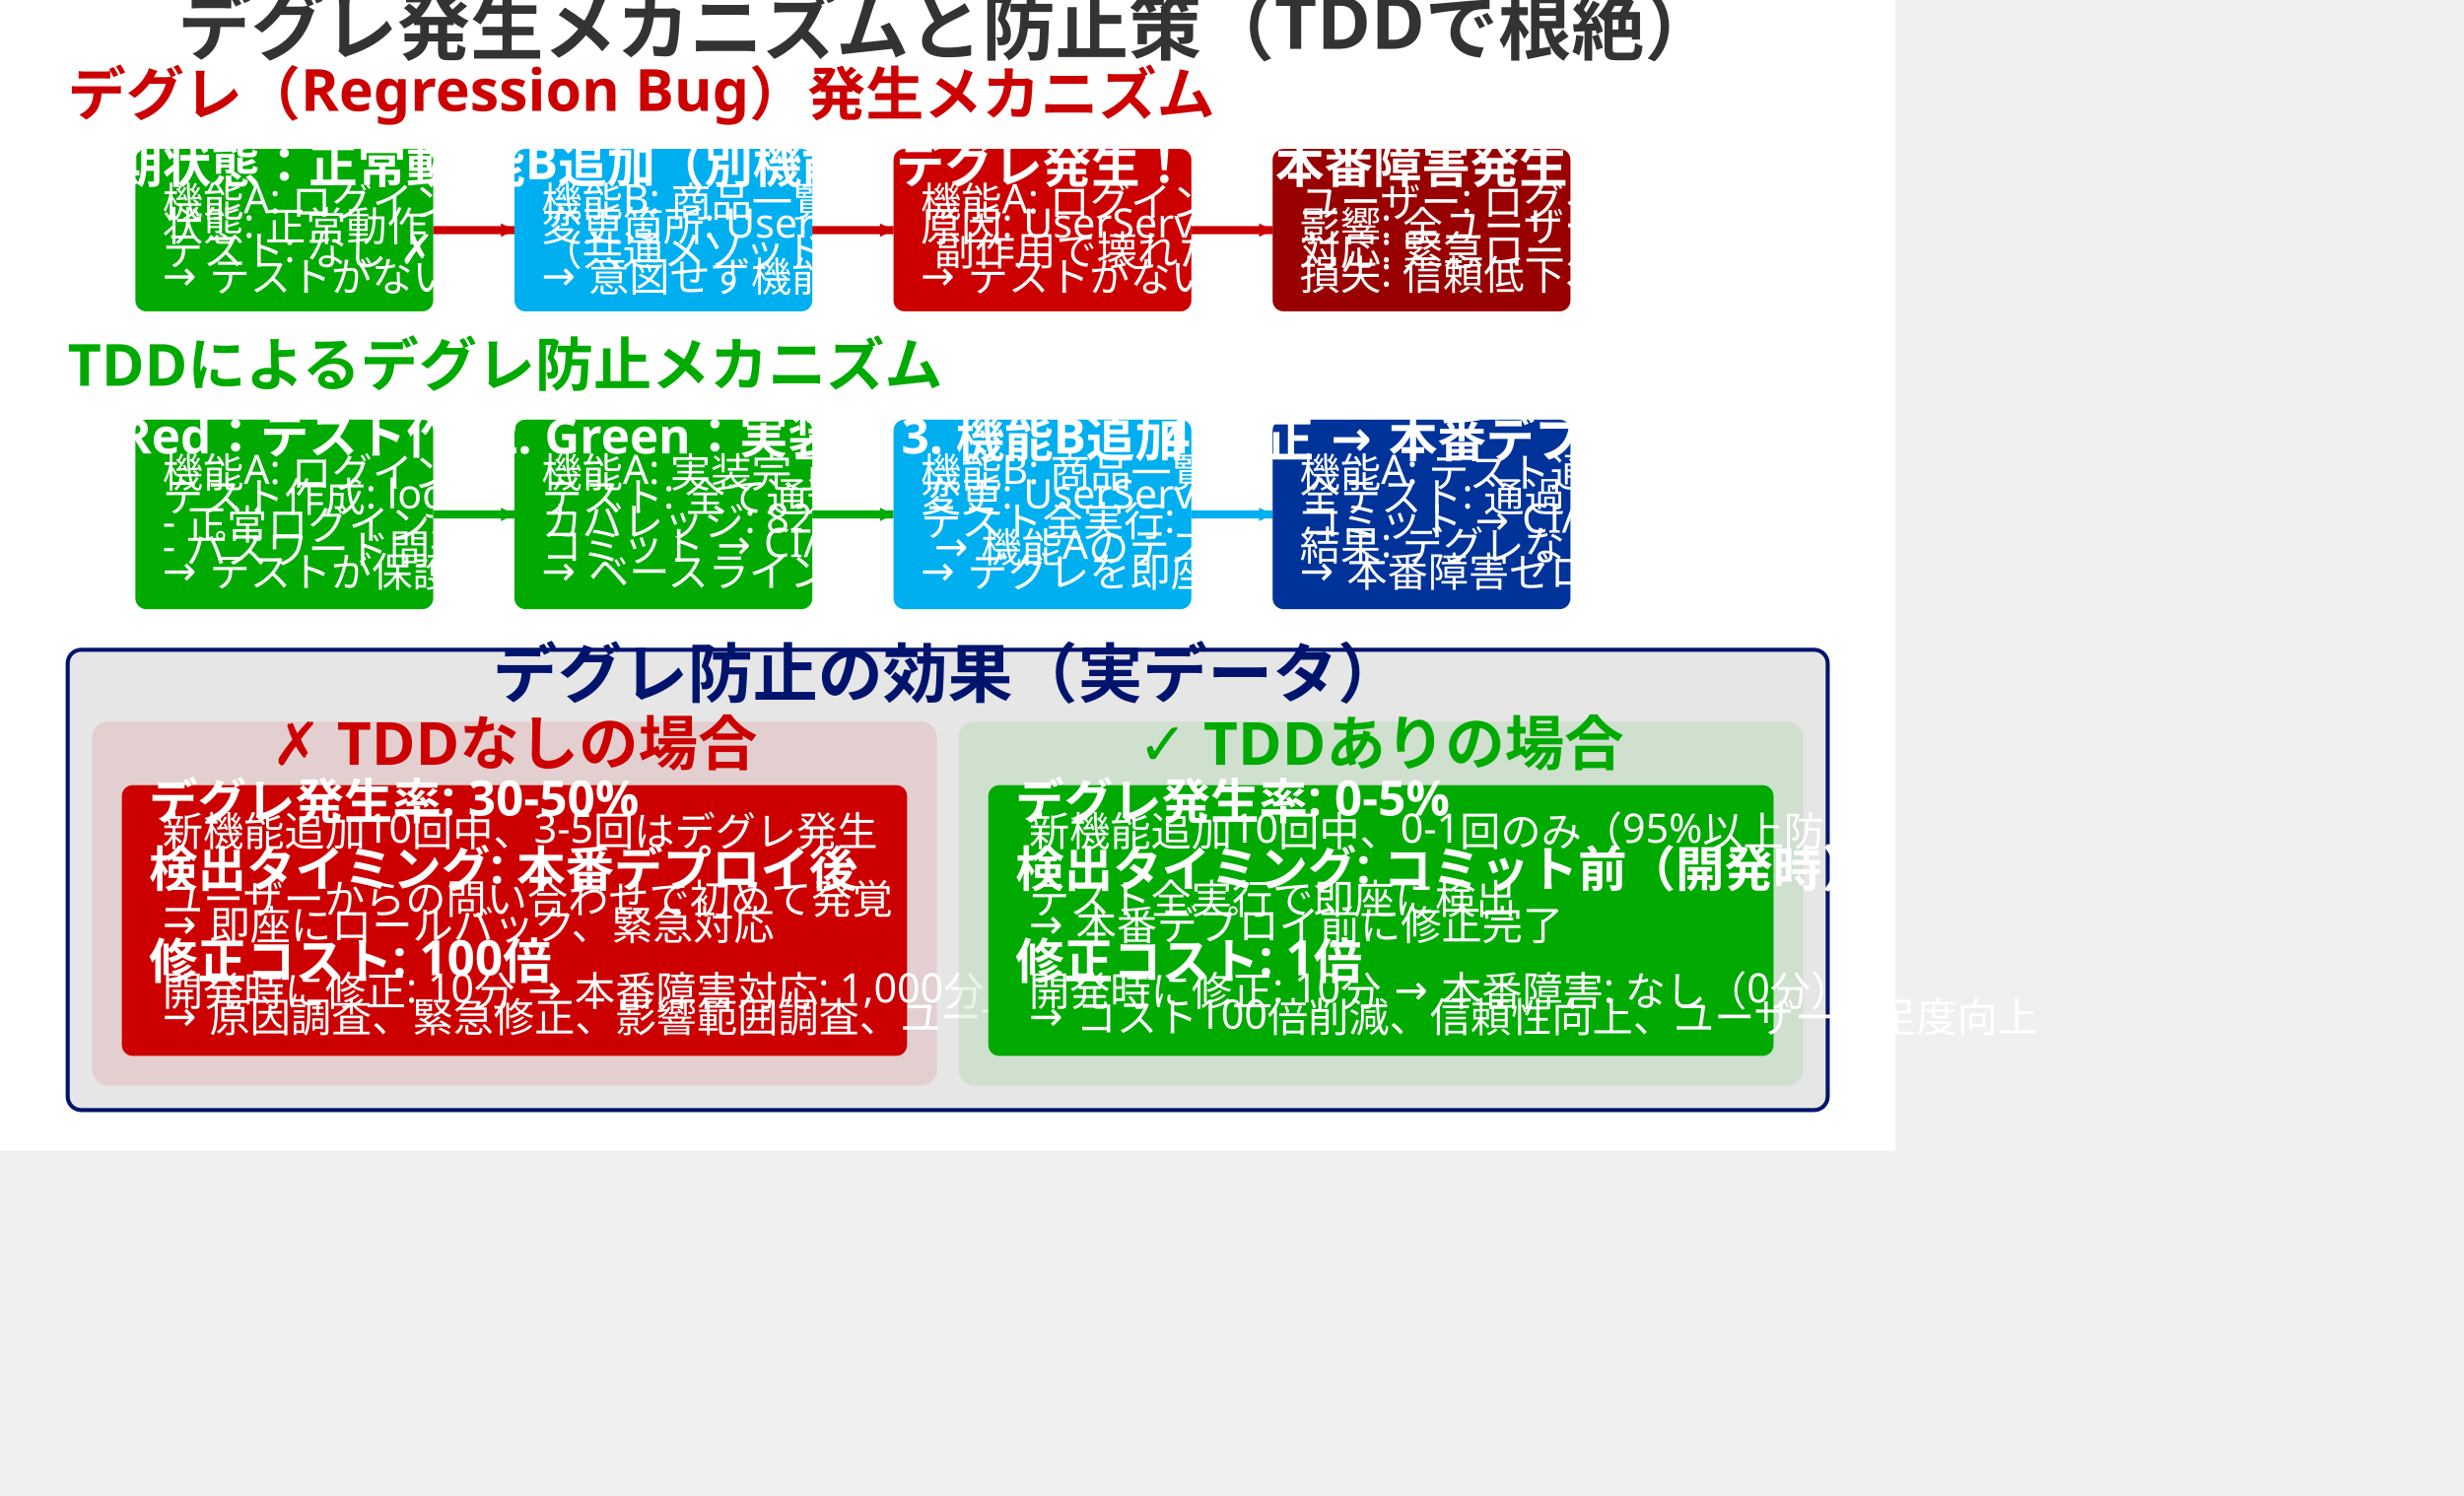
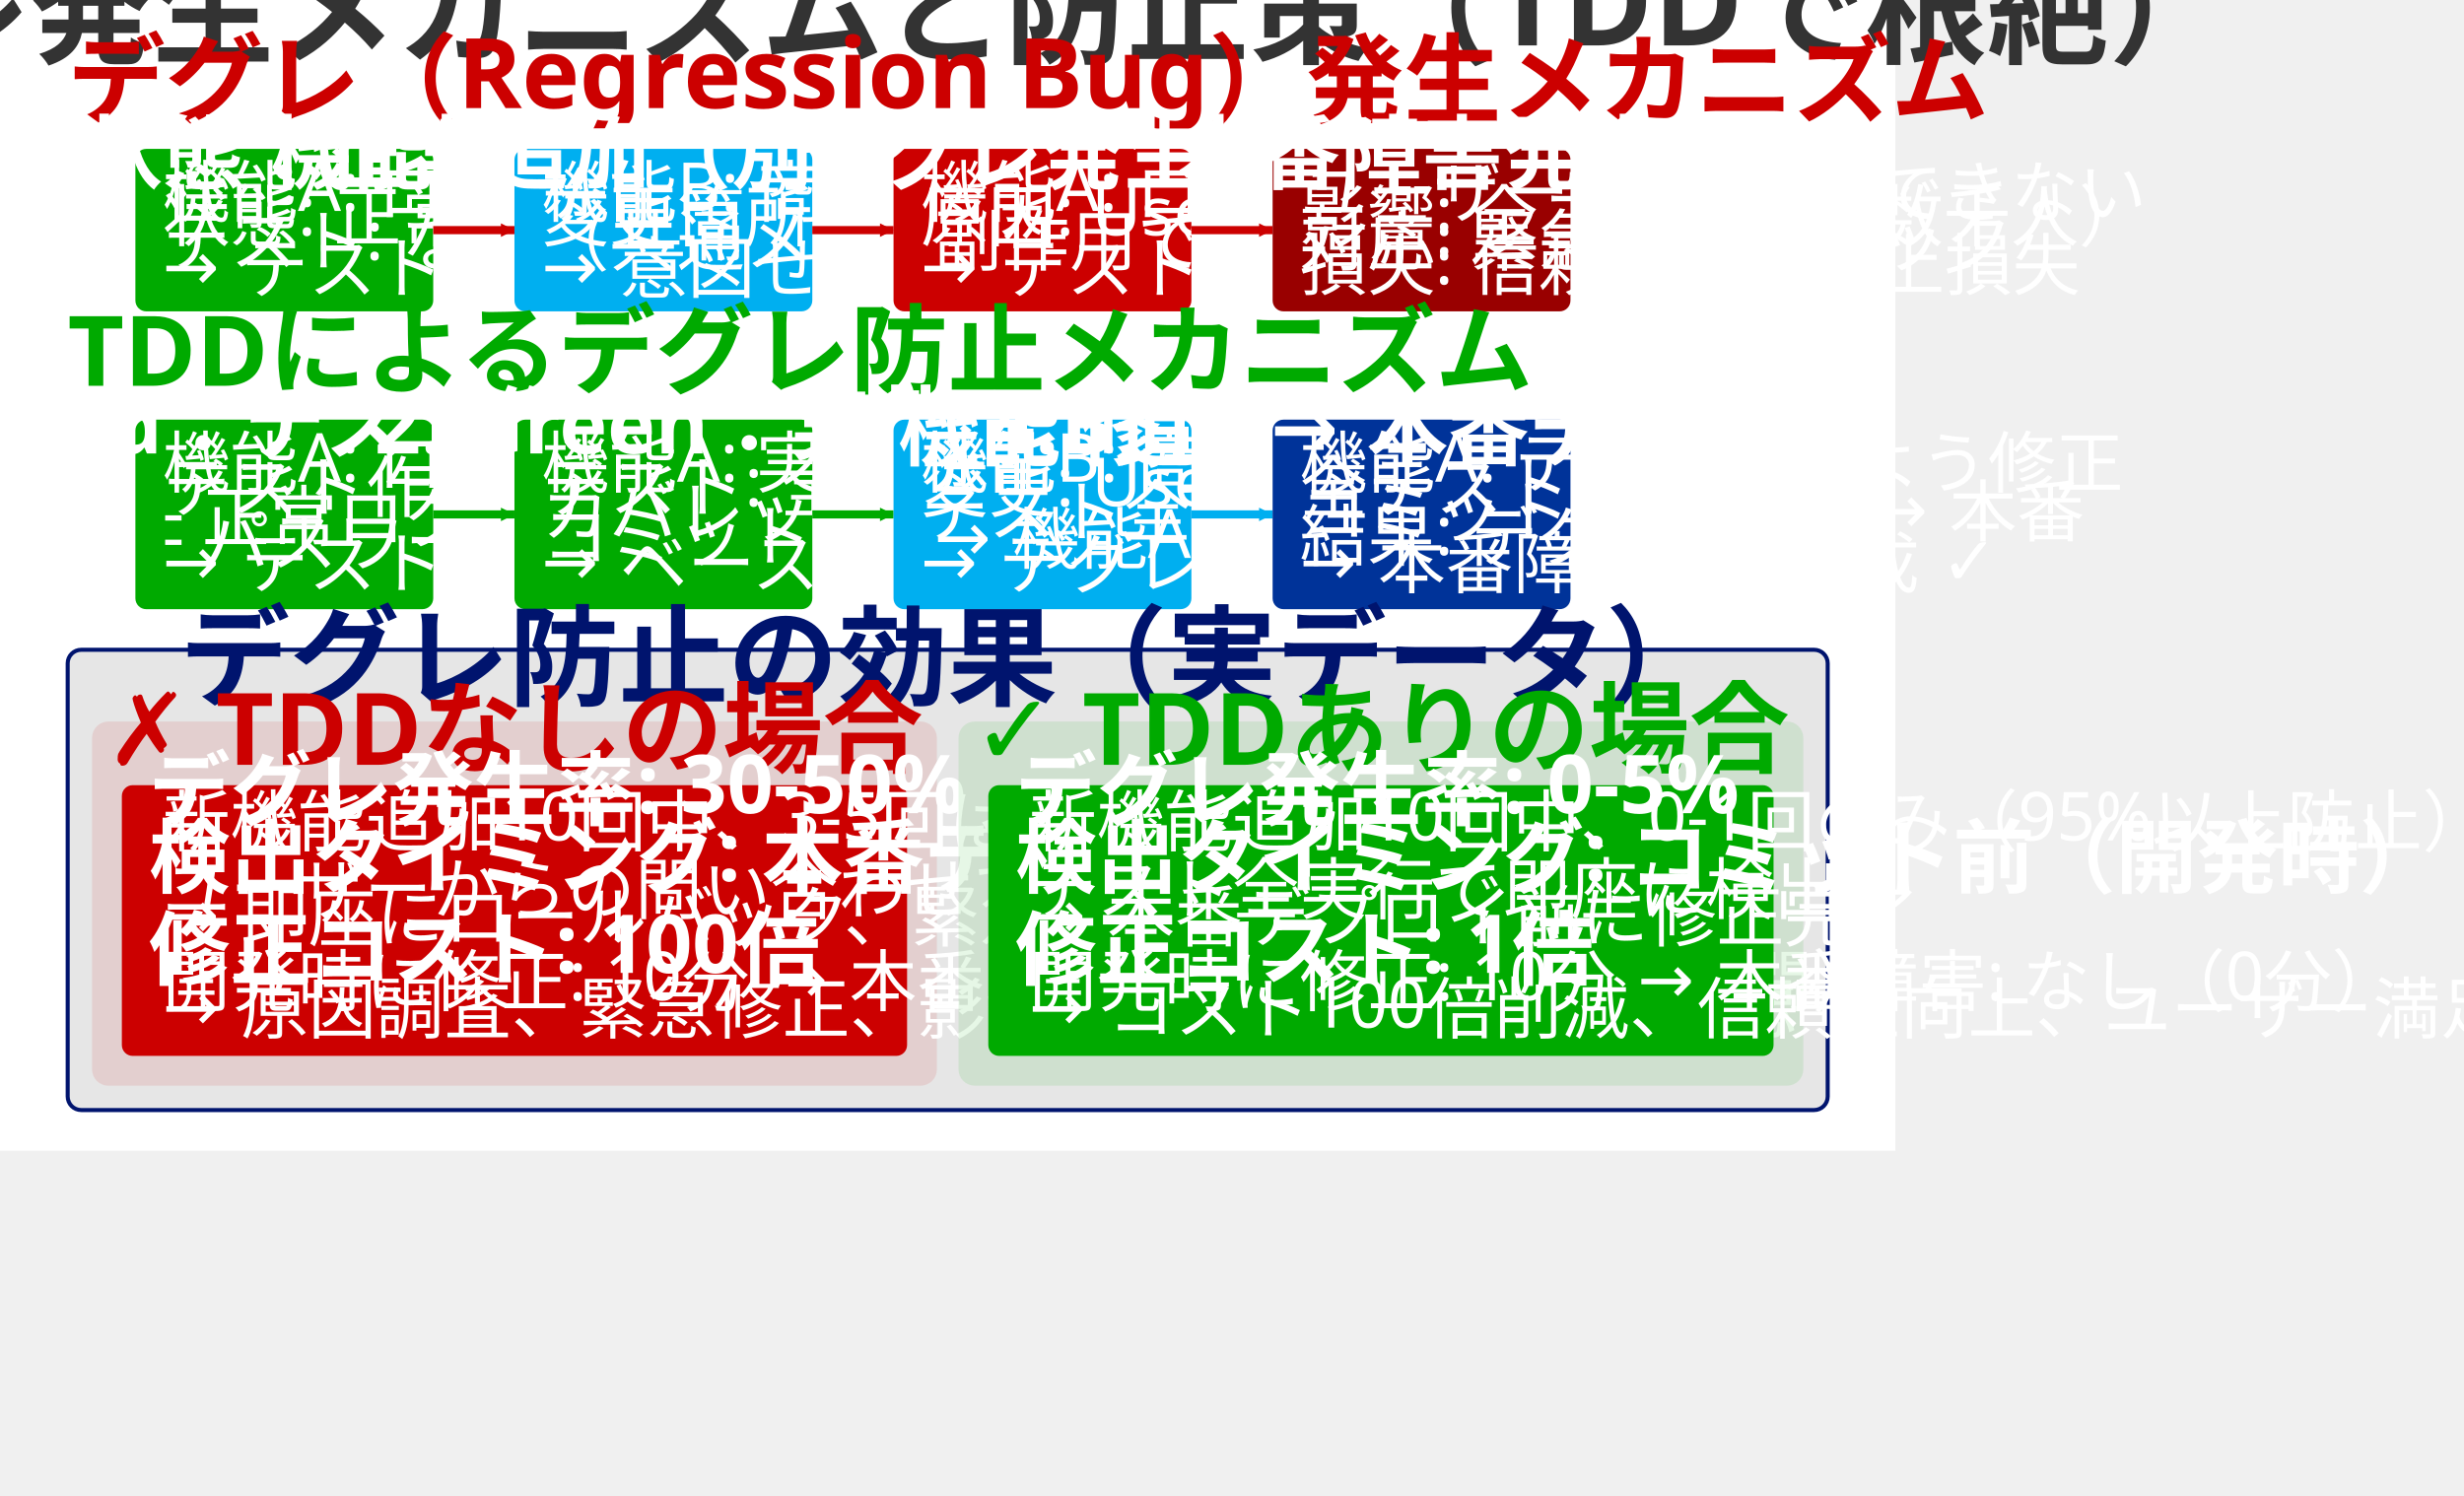
<svg xmlns="http://www.w3.org/2000/svg" viewBox="0 0 1820 1105">
  <defs>
    <style>
-       .title { font-family: 'Noto Sans JP', sans-serif; font-size: 54px; font-weight: bold; fill: #333333; }
-       .step-title { font-family: 'Noto Sans JP', sans-serif; font-size: 38px; font-weight: bold; fill: white; }
-       .step-text { font-family: 'Noto Sans JP', sans-serif; font-size: 30px; fill: white; }
+       .title { font-family: 'Noto Sans JP', sans-serif; font-size: 90px; font-weight: bold; fill: #333333; }
+       .step-title { font-family: 'Noto Sans JP', sans-serif; font-size: 64px; font-weight: bold; fill: white; }
+       .step-text { font-family: 'Noto Sans JP', sans-serif; font-size: 50px; fill: white; }
    </style>
  </defs>
  <rect width="1400" height="850" fill="#FFFFFF" />
  <text x="700" y="40" class="title" text-anchor="middle">デグレ発生メカニズムと防止策（TDDで根絶）</text>
-   <text x="50" y="85" style="font-family: 'Noto Sans JP', sans-serif; font-size: 43px; fill: #CC0000; font-weight: bold;">
+   <text x="50" y="85" style="font-family: 'Noto Sans JP', sans-serif; font-size: 72px; fill: #CC0000; font-weight: bold;">
    デグレ（Regression Bug）発生メカニズム
  </text>
  <rect x="100" y="110" width="220" height="120" fill="#00AA00" rx="8" />
-   <text x="210" y="135" style="font-family: 'Noto Sans JP', sans-serif; font-size: 36px; fill: white; text-anchor: middle; font-weight: bold;">
+   <text x="210" y="135" style="font-family: 'Noto Sans JP', sans-serif; font-size: 60px; fill: white; text-anchor: middle; font-weight: bold;">
    初期状態：正常動作
  </text>
-   <text x="120" y="160" style="font-family: 'Noto Sans JP', sans-serif; font-size: 30px; fill: white;">
+   <text x="120" y="160" style="font-family: 'Noto Sans JP', sans-serif; font-size: 50px; fill: white;">
    機能A: ログイン機能
  </text>
-   <text x="120" y="178" style="font-family: 'Noto Sans JP', sans-serif; font-size: 30px; fill: white;">
+   <text x="120" y="178" style="font-family: 'Noto Sans JP', sans-serif; font-size: 50px; fill: white;">
    状態: 正常動作 ✓
  </text>
-   <text x="120" y="196" style="font-family: 'Noto Sans JP', sans-serif; font-size: 30px; fill: white;">
+   <text x="120" y="196" style="font-family: 'Noto Sans JP', sans-serif; font-size: 50px; fill: white;">
    テスト: なし ✗
  </text>
-   <text x="120" y="214" style="font-family: 'Noto Sans JP', sans-serif; font-size: 30px; fill: white;">
+   <text x="120" y="214" style="font-family: 'Noto Sans JP', sans-serif; font-size: 50px; fill: white;">
    → テストがないと危険！
  </text>
  <line x1="320" y1="170" x2="380" y2="170" stroke="#CC0000" stroke-width="6" />
  <polygon points="380,170 370,165 370,175" fill="#CC0000" />
  <rect x="380" y="110" width="220" height="120" fill="#00AFF0" rx="8" />
-   <text x="490" y="135" style="font-family: 'Noto Sans JP', sans-serif; font-size: 36px; fill: white; text-anchor: middle; font-weight: bold;">
+   <text x="490" y="135" style="font-family: 'Noto Sans JP', sans-serif; font-size: 60px; fill: white; text-anchor: middle; font-weight: bold;">
    機能B追加（別機能）
  </text>
-   <text x="400" y="160" style="font-family: 'Noto Sans JP', sans-serif; font-size: 30px; fill: white;">
+   <text x="400" y="160" style="font-family: 'Noto Sans JP', sans-serif; font-size: 50px; fill: white;">
    機能B: 商品一覧機能追加
  </text>
-   <text x="400" y="178" style="font-family: 'Noto Sans JP', sans-serif; font-size: 30px; fill: white;">
+   <text x="400" y="178" style="font-family: 'Noto Sans JP', sans-serif; font-size: 50px; fill: white;">
    変更箇所: UserService修正
  </text>
-   <text x="400" y="196" style="font-family: 'Noto Sans JP', sans-serif; font-size: 30px; fill: white;">
+   <text x="400" y="196" style="font-family: 'Noto Sans JP', sans-serif; font-size: 50px; fill: white;">
    （共通メソッドをリファクタ）
  </text>
-   <text x="400" y="214" style="font-family: 'Noto Sans JP', sans-serif; font-size: 30px; fill: white;">
+   <text x="400" y="214" style="font-family: 'Noto Sans JP', sans-serif; font-size: 50px; fill: white;">
    → 意図せず機能Aに影響
  </text>
  <line x1="600" y1="170" x2="660" y2="170" stroke="#CC0000" stroke-width="6" />
  <polygon points="660,170 650,165 650,175" fill="#CC0000" />
  <rect x="660" y="110" width="220" height="120" fill="#CC0000" rx="8" />
-   <text x="770" y="135" style="font-family: 'Noto Sans JP', sans-serif; font-size: 36px; fill: white; text-anchor: middle; font-weight: bold;">
+   <text x="770" y="135" style="font-family: 'Noto Sans JP', sans-serif; font-size: 60px; fill: white; text-anchor: middle; font-weight: bold;">
    デグレ発生！
  </text>
-   <text x="680" y="160" style="font-family: 'Noto Sans JP', sans-serif; font-size: 30px; fill: white;">
+   <text x="680" y="160" style="font-family: 'Noto Sans JP', sans-serif; font-size: 50px; fill: white;">
    機能A: ログイン不可 ✗
  </text>
-   <text x="680" y="178" style="font-family: 'Noto Sans JP', sans-serif; font-size: 30px; fill: white;">
+   <text x="680" y="178" style="font-family: 'Noto Sans JP', sans-serif; font-size: 50px; fill: white;">
    原因: UserService変更の</text>
-   <text x="690" y="196" style="font-family: 'Noto Sans JP', sans-serif; font-size: 30px; fill: white;">
+   <text x="690" y="196" style="font-family: 'Noto Sans JP', sans-serif; font-size: 50px; fill: white;">
    副作用で壊れた
  </text>
-   <text x="680" y="214" style="font-family: 'Noto Sans JP', sans-serif; font-size: 30px; fill: white;">
+   <text x="680" y="214" style="font-family: 'Noto Sans JP', sans-serif; font-size: 50px; fill: white;">
    → テストがないので気づかず
  </text>
  <line x1="880" y1="170" x2="940" y2="170" stroke="#CC0000" stroke-width="6" />
  <polygon points="940,170 930,165 930,175" fill="#CC0000" />
  <rect x="940" y="110" width="220" height="120" fill="#990000" rx="8" />
-   <text x="1050" y="135" style="font-family: 'Noto Sans JP', sans-serif; font-size: 36px; fill: white; text-anchor: middle; font-weight: bold;">
+   <text x="1050" y="135" style="font-family: 'Noto Sans JP', sans-serif; font-size: 60px; fill: white; text-anchor: middle; font-weight: bold;">
    本番障害発生
  </text>
-   <text x="960" y="160" style="font-family: 'Noto Sans JP', sans-serif; font-size: 30px; fill: white;">
+   <text x="960" y="160" style="font-family: 'Noto Sans JP', sans-serif; font-size: 50px; fill: white;">
    ユーザー: ログインできない
  </text>
-   <text x="960" y="178" style="font-family: 'Noto Sans JP', sans-serif; font-size: 30px; fill: white;">
+   <text x="960" y="178" style="font-family: 'Noto Sans JP', sans-serif; font-size: 50px; fill: white;">
    影響: 全ユーザー（数千人）
  </text>
-   <text x="960" y="196" style="font-family: 'Noto Sans JP', sans-serif; font-size: 30px; fill: white;">
+   <text x="960" y="196" style="font-family: 'Noto Sans JP', sans-serif; font-size: 50px; fill: white;">
    対応: 緊急ロールバック
  </text>
-   <text x="960" y="214" style="font-family: 'Noto Sans JP', sans-serif; font-size: 30px; fill: white;">
+   <text x="960" y="214" style="font-family: 'Noto Sans JP', sans-serif; font-size: 50px; fill: white;">
    損失: 信頼低下、売上損失
  </text>
-   <text x="50" y="285" style="font-family: 'Noto Sans JP', sans-serif; font-size: 43px; fill: #00AA00; font-weight: bold;">
+   <text x="50" y="285" style="font-family: 'Noto Sans JP', sans-serif; font-size: 72px; fill: #00AA00; font-weight: bold;">
    TDDによるデグレ防止メカニズム
  </text>
  <rect x="100" y="310" width="220" height="140" fill="#00AA00" rx="8" />
-   <text x="210" y="335" style="font-family: 'Noto Sans JP', sans-serif; font-size: 36px; fill: white; text-anchor: middle; font-weight: bold;">
+   <text x="210" y="335" style="font-family: 'Noto Sans JP', sans-serif; font-size: 60px; fill: white; text-anchor: middle; font-weight: bold;">
    1. Red：テスト作成
  </text>
-   <text x="120" y="360" style="font-family: 'Noto Sans JP', sans-serif; font-size: 30px; fill: white;">
+   <text x="120" y="360" style="font-family: 'Noto Sans JP', sans-serif; font-size: 50px; fill: white;">
    機能A: ログイン機能
  </text>
-   <text x="120" y="378" style="font-family: 'Noto Sans JP', sans-serif; font-size: 30px; fill: white;">
+   <text x="120" y="378" style="font-family: 'Noto Sans JP', sans-serif; font-size: 50px; fill: white;">
    テスト作成: loginTest()
  </text>
-   <text x="120" y="396" style="font-family: 'Noto Sans JP', sans-serif; font-size: 30px; fill: white;">
+   <text x="120" y="396" style="font-family: 'Noto Sans JP', sans-serif; font-size: 50px; fill: white;">
    - 正常ログイン
  </text>
-   <text x="120" y="414" style="font-family: 'Noto Sans JP', sans-serif; font-size: 30px; fill: white;">
+   <text x="120" y="414" style="font-family: 'Noto Sans JP', sans-serif; font-size: 50px; fill: white;">
    - パスワード間違い
  </text>
-   <text x="120" y="432" style="font-family: 'Noto Sans JP', sans-serif; font-size: 30px; fill: white;">
+   <text x="120" y="432" style="font-family: 'Noto Sans JP', sans-serif; font-size: 50px; fill: white;">
    → テストが保護する！
  </text>
  <line x1="320" y1="380" x2="380" y2="380" stroke="#00AA00" stroke-width="6" />
  <polygon points="380,380 370,375 370,385" fill="#00AA00" />
  <rect x="380" y="310" width="220" height="140" fill="#00AA00" rx="8" />
-   <text x="490" y="335" style="font-family: 'Noto Sans JP', sans-serif; font-size: 36px; fill: white; text-anchor: middle; font-weight: bold;">
+   <text x="490" y="335" style="font-family: 'Noto Sans JP', sans-serif; font-size: 60px; fill: white; text-anchor: middle; font-weight: bold;">
    2. Green：実装
  </text>
-   <text x="400" y="360" style="font-family: 'Noto Sans JP', sans-serif; font-size: 30px; fill: white;">
+   <text x="400" y="360" style="font-family: 'Noto Sans JP', sans-serif; font-size: 50px; fill: white;">
    機能A: 実装完了
  </text>
-   <text x="400" y="378" style="font-family: 'Noto Sans JP', sans-serif; font-size: 30px; fill: white;">
+   <text x="400" y="378" style="font-family: 'Noto Sans JP', sans-serif; font-size: 50px; fill: white;">
    テスト: 全て通過 ✓
  </text>
-   <text x="400" y="396" style="font-family: 'Noto Sans JP', sans-serif; font-size: 30px; fill: white;">
+   <text x="400" y="396" style="font-family: 'Noto Sans JP', sans-serif; font-size: 50px; fill: white;">
    カバレッジ: 82%
  </text>
-   <text x="400" y="414" style="font-family: 'Noto Sans JP', sans-serif; font-size: 30px; fill: white;">
+   <text x="400" y="414" style="font-family: 'Noto Sans JP', sans-serif; font-size: 50px; fill: white;">
    コミット → CI/CD実行
  </text>
-   <text x="400" y="432" style="font-family: 'Noto Sans JP', sans-serif; font-size: 30px; fill: white;">
+   <text x="400" y="432" style="font-family: 'Noto Sans JP', sans-serif; font-size: 50px; fill: white;">
    → ベースライン確立
  </text>
  <line x1="600" y1="380" x2="660" y2="380" stroke="#00AA00" stroke-width="6" />
  <polygon points="660,380 650,375 650,385" fill="#00AA00" />
  <rect x="660" y="310" width="220" height="140" fill="#00AFF0" rx="8" />
-   <text x="770" y="335" style="font-family: 'Noto Sans JP', sans-serif; font-size: 36px; fill: white; text-anchor: middle; font-weight: bold;">
+   <text x="770" y="335" style="font-family: 'Noto Sans JP', sans-serif; font-size: 60px; fill: white; text-anchor: middle; font-weight: bold;">
    3. 機能B追加
  </text>
-   <text x="680" y="360" style="font-family: 'Noto Sans JP', sans-serif; font-size: 30px; fill: white;">
+   <text x="680" y="360" style="font-family: 'Noto Sans JP', sans-serif; font-size: 50px; fill: white;">
    機能B: 商品一覧実装
  </text>
-   <text x="680" y="378" style="font-family: 'Noto Sans JP', sans-serif; font-size: 30px; fill: white;">
+   <text x="680" y="378" style="font-family: 'Noto Sans JP', sans-serif; font-size: 50px; fill: white;">
    変更: UserService修正
  </text>
-   <text x="680" y="396" style="font-family: 'Noto Sans JP', sans-serif; font-size: 30px; fill: white;">
+   <text x="680" y="396" style="font-family: 'Noto Sans JP', sans-serif; font-size: 50px; fill: white;">
    テスト全実行:
  </text>
-   <text x="690" y="414" style="font-family: 'Noto Sans JP', sans-serif; font-size: 30px; fill: white;">
+   <text x="690" y="414" style="font-family: 'Noto Sans JP', sans-serif; font-size: 50px; fill: white;">
    → 機能Aのテスト失敗！
  </text>
-   <text x="680" y="432" style="font-family: 'Noto Sans JP', sans-serif; font-size: 30px; fill: white;">
+   <text x="680" y="432" style="font-family: 'Noto Sans JP', sans-serif; font-size: 50px; fill: white;">
    → デグレを即座に検出 ✓
  </text>
  <line x1="880" y1="380" x2="940" y2="380" stroke="#00AFF0" stroke-width="6" />
  <polygon points="940,380 930,375 930,385" fill="#00AFF0" />
  <rect x="940" y="310" width="220" height="140" fill="#003399" rx="8" />
-   <text x="1050" y="335" style="font-family: 'Noto Sans JP', sans-serif; font-size: 36px; fill: white; text-anchor: middle; font-weight: bold;">
+   <text x="1050" y="335" style="font-family: 'Noto Sans JP', sans-serif; font-size: 60px; fill: white; text-anchor: middle; font-weight: bold;">
    4. 修正 → 本番デプロイ
  </text>
-   <text x="960" y="360" style="font-family: 'Noto Sans JP', sans-serif; font-size: 30px; fill: white;">
+   <text x="960" y="360" style="font-family: 'Noto Sans JP', sans-serif; font-size: 50px; fill: white;">
    機能A: テスト通るよう修正
  </text>
-   <text x="960" y="378" style="font-family: 'Noto Sans JP', sans-serif; font-size: 30px; fill: white;">
+   <text x="960" y="378" style="font-family: 'Noto Sans JP', sans-serif; font-size: 50px; fill: white;">
    全テスト: 通過 ✓
  </text>
-   <text x="960" y="396" style="font-family: 'Noto Sans JP', sans-serif; font-size: 30px; fill: white;">
+   <text x="960" y="396" style="font-family: 'Noto Sans JP', sans-serif; font-size: 50px; fill: white;">
    コミット → CI/CD → 本番
  </text>
-   <text x="960" y="414" style="font-family: 'Noto Sans JP', sans-serif; font-size: 30px; fill: white;">
+   <text x="960" y="414" style="font-family: 'Noto Sans JP', sans-serif; font-size: 50px; fill: white;">
    結果: デグレなし！
  </text>
-   <text x="960" y="432" style="font-family: 'Noto Sans JP', sans-serif; font-size: 30px; fill: white;">
+   <text x="960" y="432" style="font-family: 'Noto Sans JP', sans-serif; font-size: 50px; fill: white;">
    → 本番障害ゼロ達成 ✓
  </text>
  <rect x="50" y="480" width="1300" height="340" fill="#E6E6E6" stroke="#00146E" stroke-width="3" rx="10" />
-   <text x="700" y="515" style="font-family: 'Noto Sans JP', sans-serif; font-size: 48px; fill: #00146E; text-anchor: middle; font-weight: bold;">
+   <text x="700" y="515" style="font-family: 'Noto Sans JP', sans-serif; font-size: 81px; fill: #00146E; text-anchor: middle; font-weight: bold;">
    デグレ防止の効果（実データ）
  </text>
  <rect x="70" y="535" width="620" height="265" fill="#CC0000" opacity="0.1" stroke="#CC0000" stroke-width="4" rx="10" />
-   <text x="380" y="565" style="font-family: 'Noto Sans JP', sans-serif; font-size: 44px; fill: #CC0000; text-anchor: middle; font-weight: bold;">
+   <text x="380" y="565" style="font-family: 'Noto Sans JP', sans-serif; font-size: 74px; fill: #CC0000; text-anchor: middle; font-weight: bold;">
    ✗ TDDなしの場合
  </text>
  <rect x="90" y="580" width="580" height="200" fill="#CC0000" rx="8" />
-   <text x="110" y="605" style="font-family: 'Noto Sans JP', sans-serif; font-size: 36px; fill: white; font-weight: bold;">
+   <text x="110" y="605" style="font-family: 'Noto Sans JP', sans-serif; font-size: 60px; fill: white; font-weight: bold;">
    デグレ発生率: 30-50%
  </text>
-   <text x="120" y="625" style="font-family: 'Noto Sans JP', sans-serif; font-size: 30px; fill: white;">
+   <text x="120" y="625" style="font-family: 'Noto Sans JP', sans-serif; font-size: 50px; fill: white;">
    新機能追加10回中、3-5回はデグレ発生
  </text>
-   <text x="110" y="655" style="font-family: 'Noto Sans JP', sans-serif; font-size: 36px; fill: white; font-weight: bold;">
+   <text x="110" y="655" style="font-family: 'Noto Sans JP', sans-serif; font-size: 60px; fill: white; font-weight: bold;">
    検出タイミング: 本番デプロイ後
  </text>
-   <text x="120" y="675" style="font-family: 'Noto Sans JP', sans-serif; font-size: 30px; fill: white;">
+   <text x="120" y="675" style="font-family: 'Noto Sans JP', sans-serif; font-size: 50px; fill: white;">
    ユーザーからの問い合わせで初めて発覚
  </text>
-   <text x="120" y="693" style="font-family: 'Noto Sans JP', sans-serif; font-size: 30px; fill: white;">
+   <text x="120" y="693" style="font-family: 'Noto Sans JP', sans-serif; font-size: 50px; fill: white;">
    → 即座にロールバック、緊急対応
  </text>
-   <text x="110" y="723" style="font-family: 'Noto Sans JP', sans-serif; font-size: 36px; fill: white; font-weight: bold;">
+   <text x="110" y="723" style="font-family: 'Noto Sans JP', sans-serif; font-size: 60px; fill: white; font-weight: bold;">
    修正コスト: 100倍
  </text>
-   <text x="120" y="743" style="font-family: 'Noto Sans JP', sans-serif; font-size: 30px; fill: white;">
+   <text x="120" y="743" style="font-family: 'Noto Sans JP', sans-serif; font-size: 50px; fill: white;">
    開発時に修正: 10分 → 本番障害対応: 1,000分（16時間）
  </text>
-   <text x="120" y="761" style="font-family: 'Noto Sans JP', sans-serif; font-size: 30px; fill: white;">
+   <text x="120" y="761" style="font-family: 'Noto Sans JP', sans-serif; font-size: 50px; fill: white;">
    → 原因調査、緊急修正、影響範囲調査、ユーザー対応
  </text>
  <rect x="710" y="535" width="620" height="265" fill="#00AA00" opacity="0.1" stroke="#00AA00" stroke-width="4" rx="10" />
-   <text x="1020" y="565" style="font-family: 'Noto Sans JP', sans-serif; font-size: 44px; fill: #00AA00; text-anchor: middle; font-weight: bold;">
+   <text x="1020" y="565" style="font-family: 'Noto Sans JP', sans-serif; font-size: 74px; fill: #00AA00; text-anchor: middle; font-weight: bold;">
    ✓ TDDありの場合
  </text>
  <rect x="730" y="580" width="580" height="200" fill="#00AA00" rx="8" />
-   <text x="750" y="605" style="font-family: 'Noto Sans JP', sans-serif; font-size: 36px; fill: white; font-weight: bold;">
+   <text x="750" y="605" style="font-family: 'Noto Sans JP', sans-serif; font-size: 60px; fill: white; font-weight: bold;">
    デグレ発生率: 0-5%
  </text>
-   <text x="760" y="625" style="font-family: 'Noto Sans JP', sans-serif; font-size: 30px; fill: white;">
+   <text x="760" y="625" style="font-family: 'Noto Sans JP', sans-serif; font-size: 50px; fill: white;">
    新機能追加10回中、0-1回のみ（95%以上防止）
  </text>
-   <text x="750" y="655" style="font-family: 'Noto Sans JP', sans-serif; font-size: 36px; fill: white; font-weight: bold;">
+   <text x="750" y="655" style="font-family: 'Noto Sans JP', sans-serif; font-size: 60px; fill: white; font-weight: bold;">
    検出タイミング: コミット前（開発時）
  </text>
-   <text x="760" y="675" style="font-family: 'Noto Sans JP', sans-serif; font-size: 30px; fill: white;">
+   <text x="760" y="675" style="font-family: 'Noto Sans JP', sans-serif; font-size: 50px; fill: white;">
    テスト全実行で即座に検出
  </text>
-   <text x="760" y="693" style="font-family: 'Noto Sans JP', sans-serif; font-size: 30px; fill: white;">
+   <text x="760" y="693" style="font-family: 'Noto Sans JP', sans-serif; font-size: 50px; fill: white;">
    → 本番デプロイ前に修正完了
  </text>
-   <text x="750" y="723" style="font-family: 'Noto Sans JP', sans-serif; font-size: 36px; fill: white; font-weight: bold;">
+   <text x="750" y="723" style="font-family: 'Noto Sans JP', sans-serif; font-size: 60px; fill: white; font-weight: bold;">
    修正コスト: 1倍
  </text>
-   <text x="760" y="743" style="font-family: 'Noto Sans JP', sans-serif; font-size: 30px; fill: white;">
+   <text x="760" y="743" style="font-family: 'Noto Sans JP', sans-serif; font-size: 50px; fill: white;">
    開発時に修正: 10分 → 本番障害: なし（0分）
  </text>
-   <text x="760" y="761" style="font-family: 'Noto Sans JP', sans-serif; font-size: 30px; fill: white;">
+   <text x="760" y="761" style="font-family: 'Noto Sans JP', sans-serif; font-size: 50px; fill: white;">
    → コスト100倍削減、信頼性向上、ユーザー満足度向上
  </text>
</svg>
